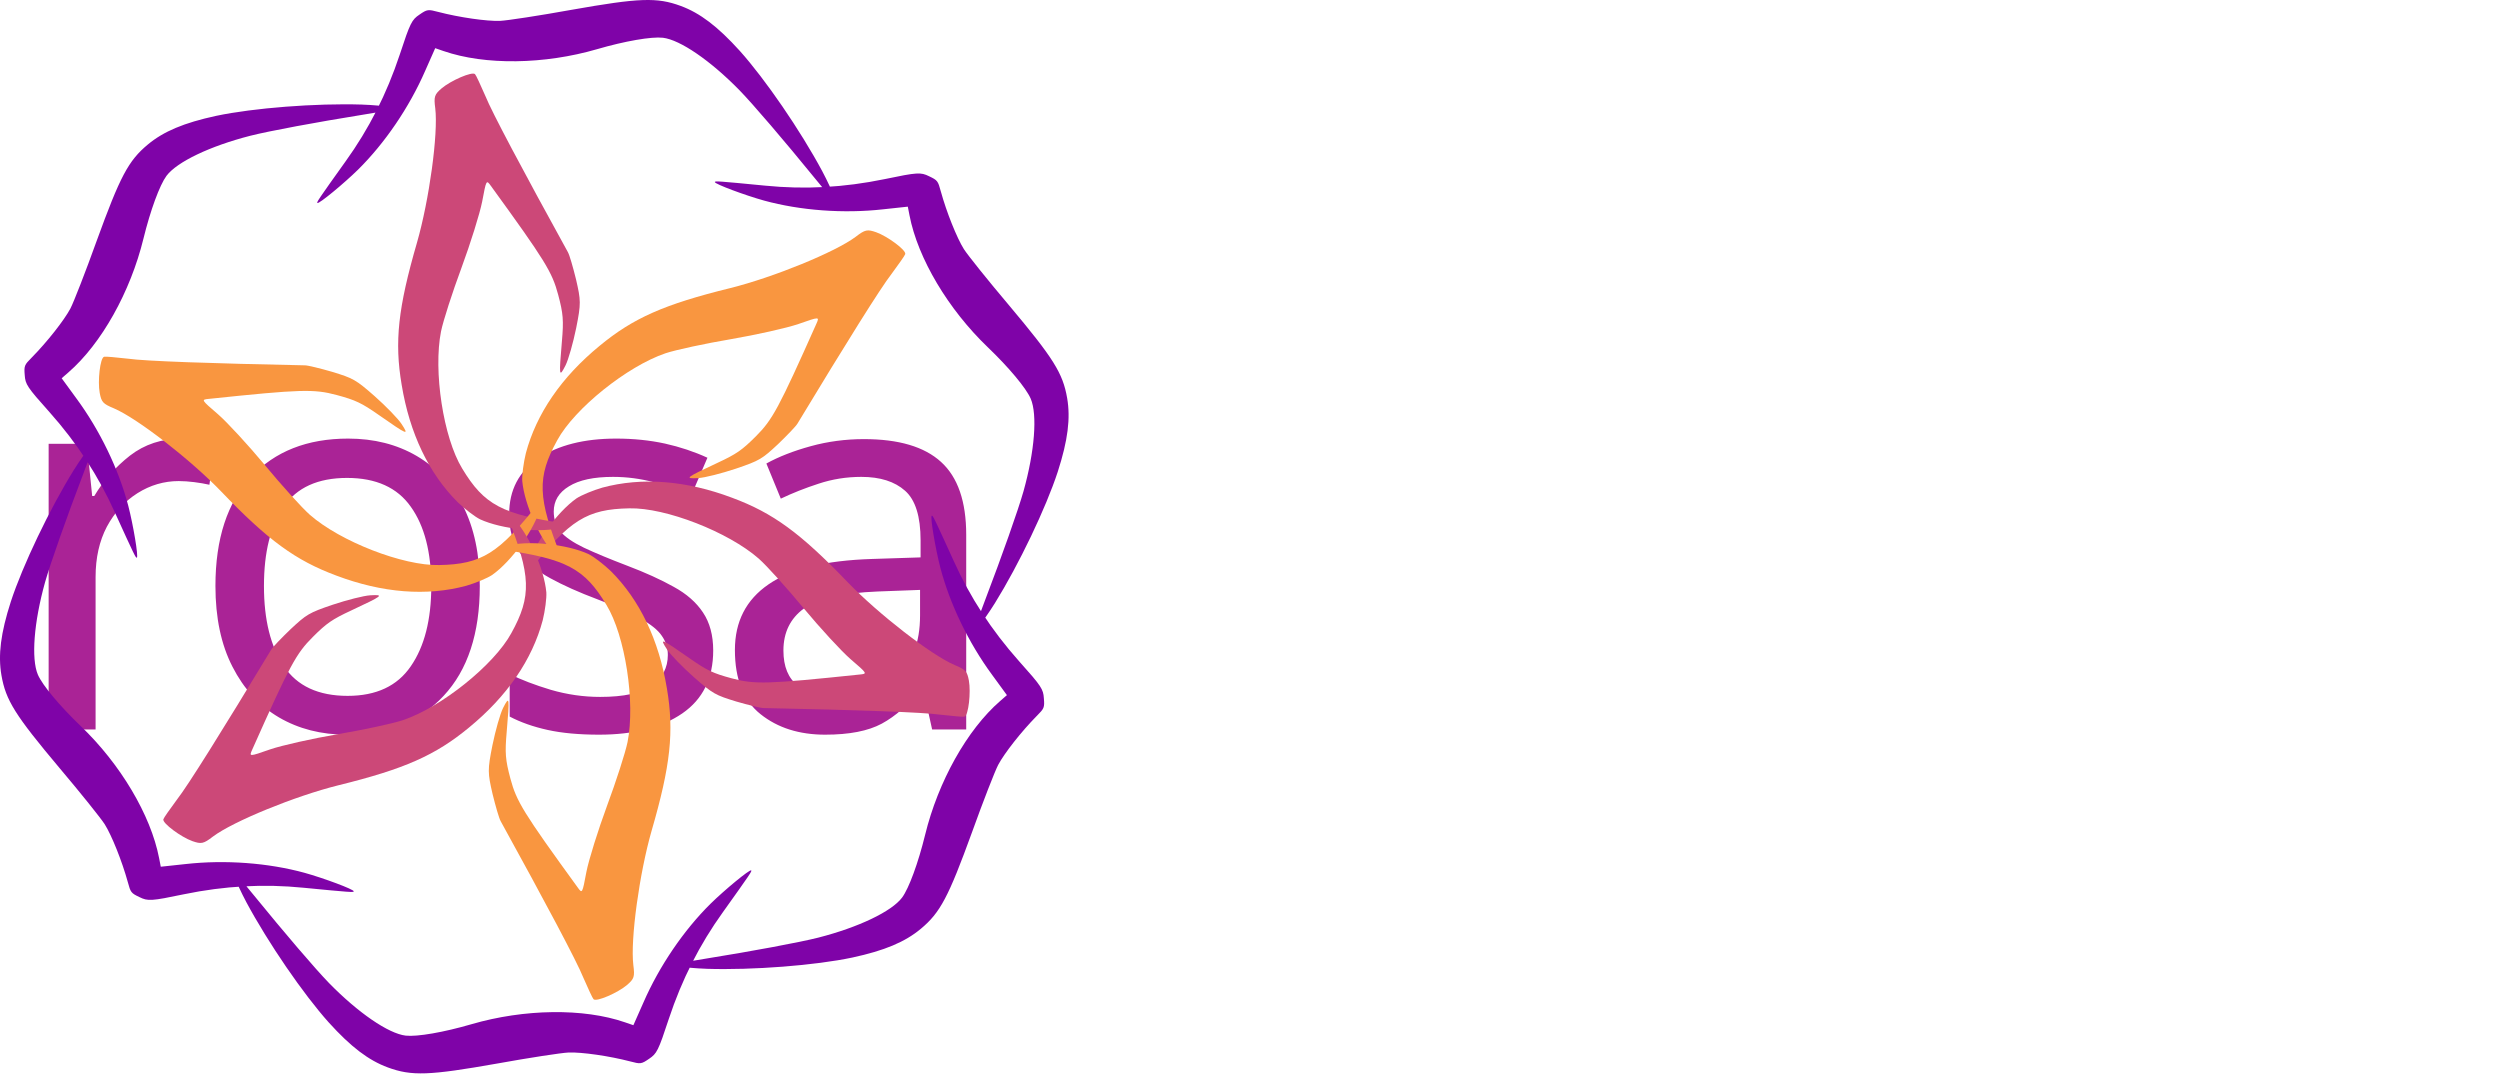
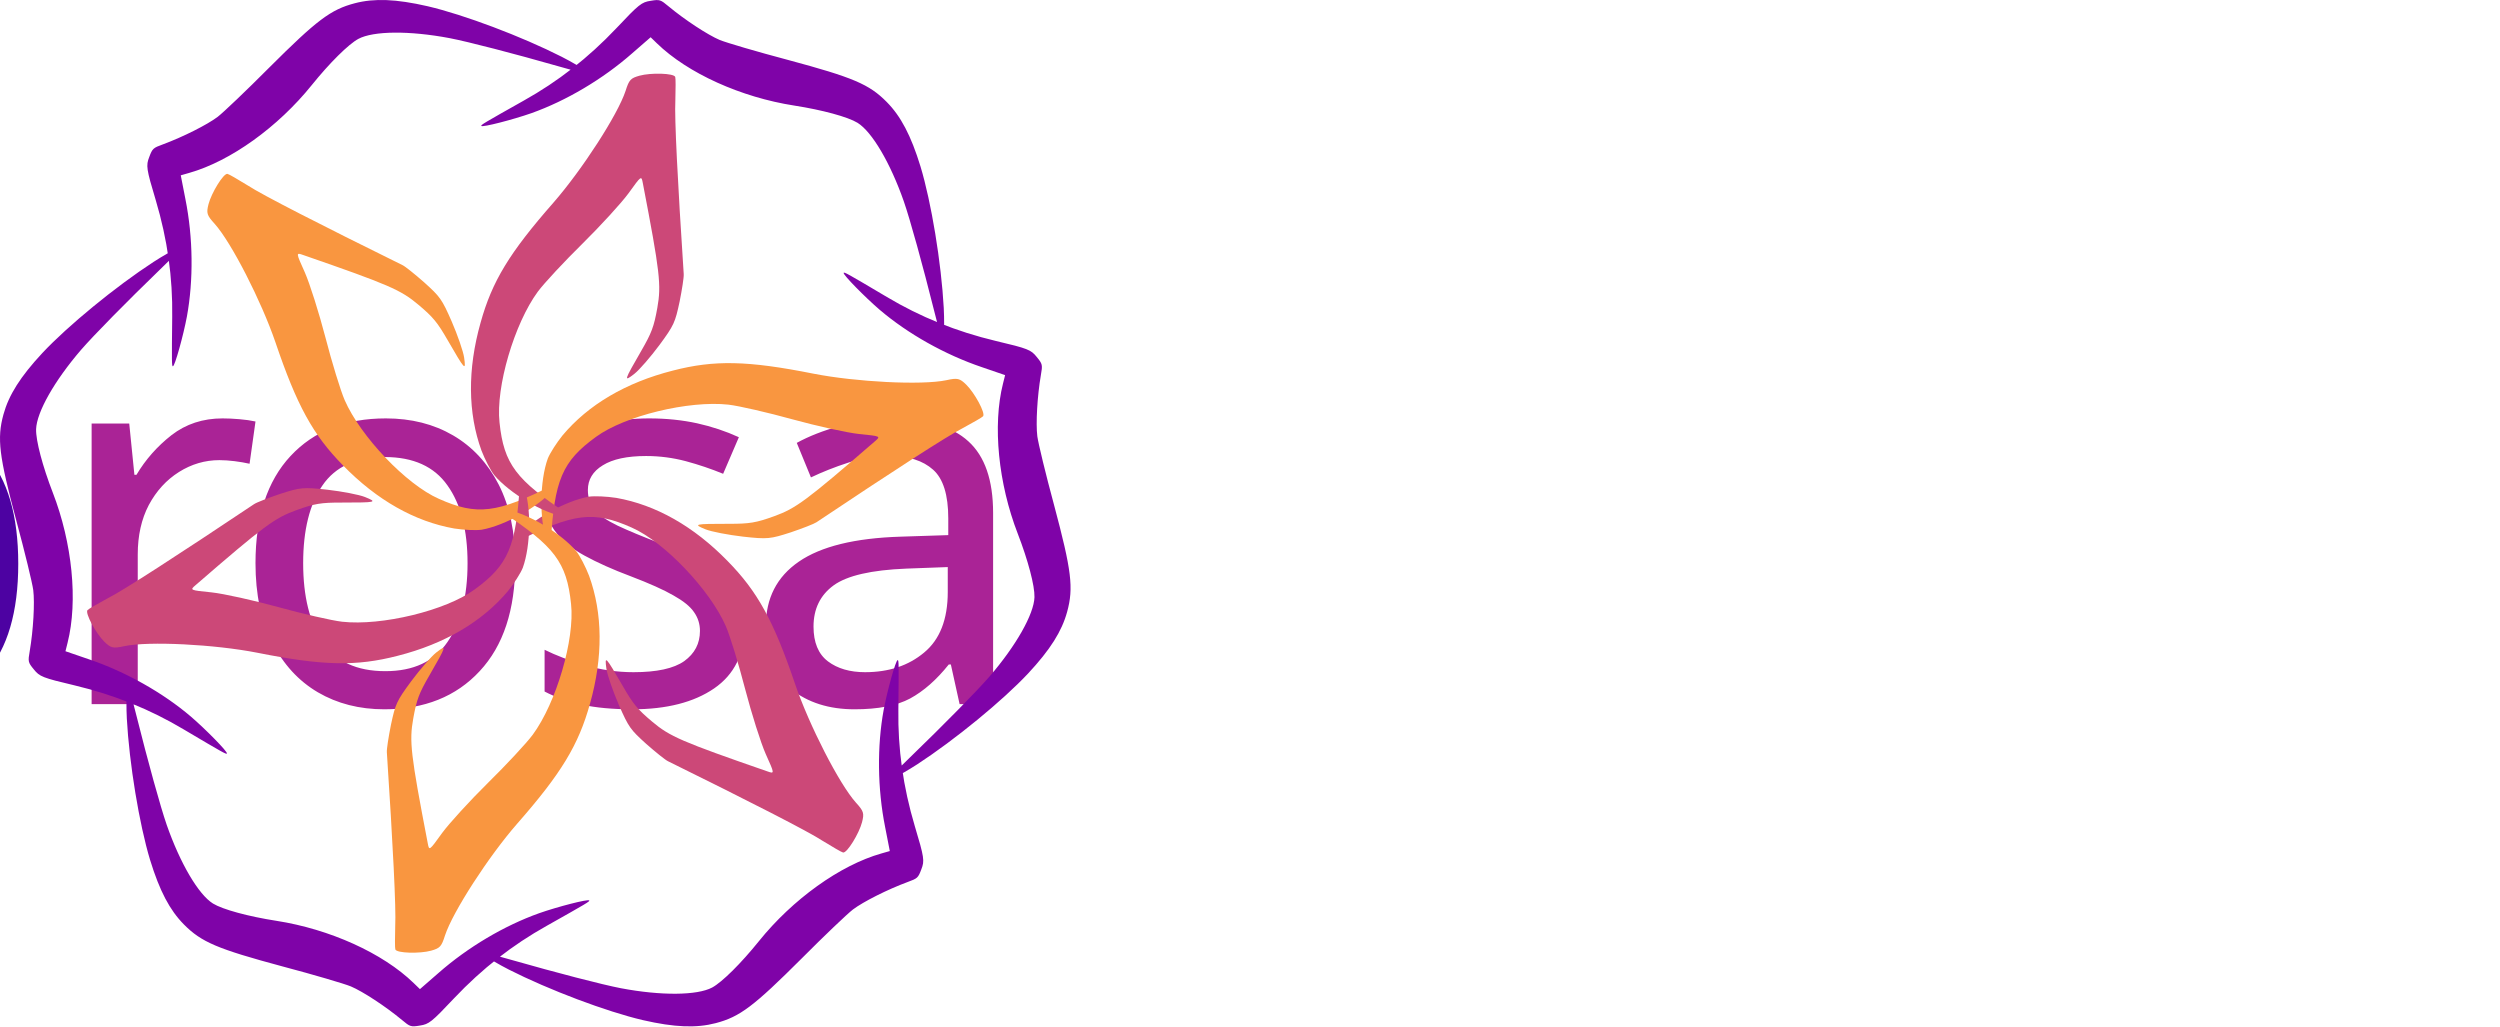
- <svg xmlns="http://www.w3.org/2000/svg" width="148.947mm" height="63.951mm" viewBox="0 0 148.947 63.951" version="1.1" id="svg60">
+ <svg xmlns="http://www.w3.org/2000/svg" width="151.606mm" height="62.242mm" viewBox="0 0 151.606 62.242" version="1.1" id="svg60">
  <defs id="defs54">
    </defs>
-   <g id="layer1" transform="translate(-30.28946,-205.4749)">
-     <text xml:space="preserve" style="font-style:normal;font-variant:normal;font-weight:normal;font-stretch:normal;font-size:31.75px;line-height:1.25;font-family:Quicksand;-inkscape-font-specification:Quicksand;letter-spacing:0px;word-spacing:0px;fill:#4d02a2;fill-opacity:1;stroke:none;stroke-width:0.265" x="181.562" y="248.931" id="text832">
-       <tspan id="tspan830" x="179.974" y="248.931" style="font-style:normal;font-variant:normal;font-weight:normal;font-stretch:normal;font-size:31.75px;font-family:'Nova Slim';-inkscape-font-specification:'Nova Slim';text-align:end;letter-spacing:-1.587px;text-anchor:end;fill:#4d02a2;stroke-width:0.265" dx="0">lib<tspan style="font-style:normal;font-variant:normal;font-weight:normal;font-stretch:normal;font-family:'Nova Slim';-inkscape-font-specification:'Nova Slim';text-align:end;letter-spacing:-1.587px;text-anchor:end;fill:#aa2396;stroke-width:0.265" id="tspan834">rosa</tspan>
+   <g id="layer1" transform="translate(-30.27562,-206.2327)">
+     <text xml:space="preserve" style="font-style:normal;font-variant:normal;font-weight:normal;font-stretch:normal;font-size:31.75px;line-height:1.25;font-family:Quicksand;-inkscape-font-specification:Quicksand;letter-spacing:0px;word-spacing:0px;fill:#4d02a2;fill-opacity:1;stroke:none;stroke-width:0.265" x="184.208" y="248.931" id="text832">
+       <tspan id="tspan830" x="182.62" y="248.931" style="font-style:normal;font-variant:normal;font-weight:normal;font-stretch:normal;font-size:31.75px;font-family:'Nova Slim';-inkscape-font-specification:'Nova Slim';text-align:end;letter-spacing:-1.587px;text-anchor:end;fill:#4d02a2;stroke-width:0.265" dx="0">lib<tspan style="font-style:normal;font-variant:normal;font-weight:normal;font-stretch:normal;font-family:'Nova Slim';-inkscape-font-specification:'Nova Slim';text-align:end;letter-spacing:-1.587px;text-anchor:end;fill:#aa2396;stroke-width:0.265" id="tspan834">rosa</tspan>
      </tspan>
    </text>
-     <g id="g1489" transform="translate(-22.58428,-28.99874)">
-       <path id="path133" d="m 101.872,244.691 c -1.304,-2.436 -3.416,-5.509 -4.922,-7.186 -1.326,-1.465 -2.376,-2.256 -3.517,-2.677 -1.422,-0.524 -2.468,-0.484 -6.516,0.232 -1.909,0.345 -3.82,0.637 -4.251,0.657 -0.784,0.03 -2.426,-0.205 -3.671,-0.53 -0.616,-0.164 -0.669,-0.162 -1.131,0.158 -0.454,0.304 -0.548,0.477 -1.172,2.377 -0.781,2.356 -1.841,4.436 -3.224,6.359 -1.634,2.287 -1.745,2.452 -1.682,2.486 0.098,0.064 1.579,-1.161 2.422,-1.988 1.591,-1.574 3.046,-3.703 3.997,-5.884 l 0.598,-1.351 0.5,0.172 c 2.47,0.854 6.01,0.801 9.142,-0.112 1.657,-0.483 3.242,-0.759 3.926,-0.681 1.028,0.124 2.828,1.358 4.56,3.127 0.812,0.834 2.676,3.015 4.468,5.216 1.132,1.389 1.282,1.543 1.158,1.117 -0.078,-0.268 -0.394,-0.943 -0.686,-1.492 z m -27.426,-3.987 c -2.762,-0.088 -6.479,0.204 -8.684,0.67 -1.931,0.416 -3.142,0.93 -4.077,1.707 -1.165,0.969 -1.653,1.895 -3.057,5.759 -0.656,1.826 -1.359,3.627 -1.557,4.01 -0.366,0.694 -1.391,1.998 -2.295,2.914 -0.45,0.452 -0.475,0.498 -0.429,1.058 0.036,0.545 0.139,0.714 1.473,2.203 1.65,1.854 2.921,3.812 3.895,5.972 1.164,2.559 1.251,2.737 1.312,2.7 0.104,-0.053 -0.216,-1.948 -0.511,-3.091 -0.568,-2.164 -1.684,-4.489 -3.097,-6.404 l -0.871,-1.193 0.399,-0.347 c 1.974,-1.712 3.699,-4.805 4.474,-7.973 0.411,-1.677 0.964,-3.188 1.373,-3.741 0.621,-0.828 2.59,-1.77 4.988,-2.385 1.128,-0.286 3.949,-0.81 6.751,-1.261 1.769,-0.286 1.978,-0.339 1.546,-0.445 -0.271,-0.066 -1.013,-0.131 -1.635,-0.152 z m -17.165,21.758 c -1.457,2.348 -3.063,5.713 -3.762,7.856 -0.606,1.88 -0.766,3.186 -0.56,4.384 0.257,1.494 0.815,2.379 3.459,5.527 1.253,1.481 2.462,2.99 2.694,3.353 0.418,0.664 1.035,2.204 1.376,3.444 0.166,0.616 0.194,0.66 0.702,0.9 0.49,0.241 0.687,0.236 2.645,-0.174 2.431,-0.502 4.762,-0.624 7.12,-0.388 2.798,0.272 2.996,0.285 2.994,0.213 0.006,-0.117 -1.795,-0.787 -2.933,-1.103 -2.158,-0.591 -4.73,-0.786 -7.094,-0.52 l -1.469,0.158 -0.101,-0.518 c -0.496,-2.566 -2.312,-5.606 -4.668,-7.862 -1.247,-1.194 -2.279,-2.428 -2.553,-3.06 -0.407,-0.952 -0.238,-3.128 0.428,-5.512 0.317,-1.12 1.273,-3.825 2.284,-6.477 0.637,-1.675 0.695,-1.882 0.388,-1.561 -0.193,0.202 -0.62,0.812 -0.949,1.34 z M 67.541,288.207 c 1.305,2.436 3.416,5.509 4.922,7.186 1.326,1.465 2.376,2.256 3.517,2.677 1.422,0.524 2.468,0.484 6.516,-0.232 1.909,-0.345 3.82,-0.637 4.251,-0.657 0.784,-0.03 2.426,0.205 3.671,0.53 0.616,0.164 0.669,0.162 1.131,-0.158 0.454,-0.304 0.548,-0.477 1.172,-2.377 0.781,-2.356 1.841,-4.436 3.224,-6.359 1.634,-2.287 1.745,-2.452 1.682,-2.486 -0.098,-0.064 -1.579,1.161 -2.422,1.988 -1.591,1.574 -3.046,3.703 -3.997,5.884 l -0.598,1.351 -0.5,-0.172 c -2.47,-0.854 -6.01,-0.801 -9.142,0.112 -1.657,0.483 -3.242,0.759 -3.926,0.681 -1.028,-0.124 -2.828,-1.358 -4.56,-3.127 -0.812,-0.834 -2.676,-3.015 -4.468,-5.216 -1.132,-1.389 -1.282,-1.543 -1.158,-1.117 0.078,0.268 0.394,0.943 0.686,1.492 z m 27.426,3.987 c 2.762,0.088 6.479,-0.204 8.684,-0.67 1.931,-0.416 3.142,-0.93 4.077,-1.707 1.165,-0.969 1.653,-1.895 3.057,-5.759 0.656,-1.826 1.359,-3.627 1.557,-4.01 0.366,-0.694 1.391,-1.998 2.295,-2.914 0.45,-0.452 0.475,-0.498 0.429,-1.058 -0.036,-0.545 -0.139,-0.714 -1.473,-2.203 -1.65,-1.854 -2.921,-3.812 -3.895,-5.972 -1.164,-2.559 -1.251,-2.737 -1.312,-2.7 -0.104,0.053 0.216,1.948 0.511,3.091 0.568,2.164 1.684,4.489 3.097,6.404 l 0.871,1.193 -0.399,0.347 c -1.974,1.712 -3.699,4.805 -4.474,7.973 -0.411,1.677 -0.964,3.188 -1.373,3.741 -0.621,0.828 -2.59,1.77 -4.988,2.385 -1.128,0.286 -3.949,0.81 -6.751,1.261 -1.769,0.286 -1.978,0.339 -1.546,0.445 0.271,0.066 1.013,0.131 1.635,0.152 z m 17.165,-21.758 c 1.457,-2.348 3.063,-5.713 3.762,-7.856 0.606,-1.88 0.766,-3.186 0.56,-4.384 -0.257,-1.494 -0.815,-2.379 -3.459,-5.527 -1.253,-1.481 -2.462,-2.99 -2.694,-3.353 -0.418,-0.664 -1.035,-2.204 -1.376,-3.444 -0.166,-0.616 -0.194,-0.66 -0.702,-0.9 -0.49,-0.241 -0.687,-0.236 -2.645,0.174 -2.431,0.502 -4.762,0.624 -7.12,0.388 -2.798,-0.272 -2.996,-0.285 -2.994,-0.213 -0.006,0.117 1.795,0.787 2.933,1.103 2.158,0.591 4.73,0.786 7.094,0.52 l 1.469,-0.158 0.101,0.518 c 0.496,2.566 2.312,5.606 4.668,7.862 1.247,1.194 2.279,2.428 2.553,3.06 0.407,0.952 0.238,3.128 -0.428,5.512 -0.317,1.12 -1.273,3.825 -2.284,6.477 -0.637,1.675 -0.695,1.882 -0.388,1.561 0.193,-0.202 0.62,-0.812 0.949,-1.34 z" style="fill:#7f03a8;stroke:none;stroke-width:0.013" />
-       <path id="path832" d="m 98.372,276.659 c 5.596,0.113 9.515,0.249 10.531,0.395 0.704,0.078 1.349,0.141 1.434,0.116 0.237,-0.062 0.39,-1.456 0.261,-2.152 -0.105,-0.548 -0.188,-0.649 -0.841,-0.919 -1.4,-0.596 -4.557,-3.049 -6.382,-4.941 -2.809,-2.927 -4.443,-4.122 -6.879,-5.027 -2.748,-1.036 -5.388,-1.239 -7.733,-0.606 -0.564,0.164 -1.256,0.451 -1.543,0.642 -1.166,0.822 -2.568,2.763 -2.874,4.021 -0.146,0.544 -0.135,0.563 0.103,0.264 2.362,-2.992 3.388,-3.646 5.922,-3.692 2.157,-0.052 5.895,1.406 7.707,2.995 0.484,0.429 1.687,1.76 2.675,2.955 0.977,1.176 2.246,2.556 2.796,3.034 1.012,0.87 1.012,0.87 0.542,0.917 -5.496,0.576 -6.257,0.593 -7.61,0.23 -1.132,-0.303 -1.495,-0.479 -2.517,-1.194 -1.726,-1.203 -1.811,-1.242 -1.353,-0.536 0.212,0.325 0.942,1.072 1.604,1.659 1.135,0.998 1.289,1.07 2.527,1.45 0.717,0.208 1.456,0.39 1.629,0.389 z" style="fill:#cc4878;stroke:none;stroke-width:0.015" />
-       <path id="path830" d="m 100.381,259.719 c 2.895,-4.79 4.973,-8.116 5.608,-8.923 0.42,-0.57 0.796,-1.098 0.818,-1.184 0.065,-0.237 -1.066,-1.066 -1.733,-1.302 -0.527,-0.183 -0.657,-0.161 -1.216,0.269 -1.216,0.915 -4.919,2.422 -7.47,3.057 -3.939,0.969 -5.791,1.787 -7.793,3.444 -2.271,1.862 -3.767,4.047 -4.391,6.393 -0.14,0.57 -0.237,1.313 -0.215,1.658 0.129,1.421 1.109,3.606 2.045,4.499 0.398,0.398 0.42,0.398 0.28,0.043 -1.41,-3.541 -1.464,-4.757 -0.237,-6.975 1.033,-1.894 4.165,-4.402 6.447,-5.177 0.614,-0.205 2.368,-0.581 3.896,-0.84 1.507,-0.258 3.337,-0.667 4.025,-0.904 1.259,-0.441 1.259,-0.441 1.066,-0.011 -2.25,5.048 -2.615,5.715 -3.606,6.706 -0.829,0.829 -1.162,1.055 -2.293,1.582 -1.905,0.893 -1.98,0.947 -1.141,0.904 0.387,-0.021 1.399,-0.28 2.239,-0.56 1.432,-0.484 1.571,-0.581 2.519,-1.464 0.538,-0.517 1.066,-1.066 1.152,-1.216 z" style="fill:#f99640;stroke:none;stroke-width:0.015" />
-       <path id="path828" d="m 86.715,249.509 c -2.7,-4.902 -4.542,-8.364 -4.924,-9.318 -0.284,-0.649 -0.553,-1.239 -0.616,-1.3 -0.173,-0.174 -1.456,0.39 -1.994,0.85 -0.422,0.365 -0.468,0.488 -0.375,1.188 0.184,1.511 -0.362,5.471 -1.088,7.997 -1.131,3.896 -1.348,5.908 -0.914,8.471 0.477,2.898 1.621,5.286 3.341,7 0.424,0.406 1.019,0.862 1.328,1.015 1.295,0.599 3.677,0.843 4.919,0.478 0.544,-0.146 0.555,-0.164 0.177,-0.221 -3.772,-0.549 -4.852,-1.111 -6.159,-3.282 -1.124,-1.842 -1.73,-5.808 -1.26,-8.172 0.13,-0.634 0.681,-2.341 1.221,-3.794 0.53,-1.434 1.09,-3.223 1.23,-3.938 0.247,-1.311 0.247,-1.311 0.523,-0.928 3.247,4.472 3.642,5.123 4.004,6.475 0.303,1.132 0.332,1.534 0.224,2.777 -0.179,2.097 -0.17,2.189 0.213,1.44 0.175,-0.346 0.457,-1.352 0.635,-2.219 0.296,-1.482 0.282,-1.652 -0.008,-2.913 -0.178,-0.724 -0.39,-1.456 -0.478,-1.605 z" style="fill:#cc4878;stroke:none;stroke-width:0.015" />
-       <path id="path826" d="m 71.04,256.24 c -5.596,-0.113 -9.515,-0.249 -10.531,-0.395 -0.704,-0.078 -1.349,-0.141 -1.434,-0.116 -0.237,0.062 -0.39,1.456 -0.261,2.152 0.105,0.548 0.188,0.649 0.841,0.919 1.4,0.596 4.557,3.049 6.382,4.941 2.809,2.927 4.443,4.122 6.879,5.027 2.748,1.036 5.388,1.239 7.733,0.606 0.564,-0.164 1.256,-0.451 1.543,-0.642 1.166,-0.822 2.568,-2.763 2.874,-4.021 0.146,-0.544 0.135,-0.563 -0.103,-0.264 -2.362,2.992 -3.388,3.646 -5.922,3.692 -2.157,0.052 -5.895,-1.406 -7.707,-2.995 -0.484,-0.429 -1.687,-1.76 -2.675,-2.955 -0.977,-1.176 -2.246,-2.556 -2.796,-3.034 -1.012,-0.87 -1.012,-0.87 -0.542,-0.917 5.496,-0.576 6.257,-0.593 7.61,-0.23 1.132,0.303 1.495,0.479 2.517,1.194 1.726,1.203 1.811,1.242 1.353,0.536 -0.212,-0.325 -0.942,-1.072 -1.604,-1.659 -1.135,-0.998 -1.289,-1.07 -2.527,-1.45 -0.717,-0.208 -1.456,-0.39 -1.629,-0.389 z" style="fill:#f99640;stroke:none;stroke-width:0.015" />
-       <path id="path824" d="m 69.032,273.179 c -2.895,4.79 -4.973,8.116 -5.608,8.923 -0.42,0.57 -0.796,1.098 -0.818,1.184 -0.065,0.237 1.066,1.066 1.733,1.302 0.527,0.183 0.657,0.161 1.216,-0.269 1.216,-0.915 4.919,-2.422 7.47,-3.057 3.939,-0.969 5.791,-1.787 7.793,-3.444 2.271,-1.862 3.767,-4.047 4.391,-6.393 0.14,-0.57 0.237,-1.313 0.215,-1.658 -0.129,-1.421 -1.109,-3.606 -2.045,-4.499 -0.398,-0.398 -0.42,-0.398 -0.28,-0.043 1.41,3.541 1.464,4.757 0.237,6.975 -1.033,1.894 -4.165,4.402 -6.447,5.177 -0.614,0.205 -2.368,0.581 -3.896,0.84 -1.507,0.258 -3.337,0.667 -4.025,0.904 -1.259,0.441 -1.259,0.441 -1.066,0.011 2.25,-5.048 2.615,-5.715 3.606,-6.706 0.829,-0.829 1.162,-1.055 2.293,-1.582 1.905,-0.893 1.98,-0.947 1.141,-0.904 -0.387,0.021 -1.399,0.28 -2.239,0.56 -1.432,0.484 -1.571,0.581 -2.519,1.464 -0.538,0.517 -1.066,1.066 -1.152,1.216 z" style="fill:#cc4878;stroke:none;stroke-width:0.015" />
-       <path id="path102" d="m 82.698,283.389 c 2.7,4.902 4.542,8.364 4.924,9.318 0.284,0.649 0.553,1.239 0.616,1.3 0.173,0.174 1.456,-0.39 1.994,-0.85 0.422,-0.365 0.468,-0.488 0.375,-1.188 -0.184,-1.511 0.362,-5.471 1.088,-7.997 1.131,-3.896 1.348,-5.908 0.914,-8.471 -0.477,-2.898 -1.621,-5.286 -3.341,-7 -0.424,-0.406 -1.019,-0.862 -1.328,-1.015 -1.295,-0.599 -3.677,-0.843 -4.919,-0.478 -0.544,0.146 -0.555,0.164 -0.177,0.221 3.772,0.549 4.852,1.111 6.159,3.282 1.124,1.842 1.73,5.808 1.26,8.172 -0.13,0.634 -0.681,2.341 -1.221,3.794 -0.53,1.434 -1.09,3.223 -1.23,3.938 -0.247,1.311 -0.247,1.311 -0.523,0.928 -3.247,-4.472 -3.642,-5.123 -4.004,-6.475 -0.303,-1.132 -0.332,-1.534 -0.224,-2.777 0.179,-2.097 0.17,-2.189 -0.213,-1.44 -0.175,0.346 -0.457,1.352 -0.635,2.219 -0.296,1.482 -0.282,1.652 0.008,2.913 0.178,0.724 0.39,1.456 0.478,1.605 z" style="fill:#f99640;stroke:none;stroke-width:0.015" />
+     <g id="g48" transform="rotate(25.08911,61.74242,240.4698)">
+       <path id="path133" d="m 78.487,215.468 c -1.305,-2.436 -3.416,-5.509 -4.922,-7.186 -1.326,-1.465 -2.376,-2.256 -3.517,-2.677 -1.422,-0.524 -2.468,-0.484 -6.516,0.232 -1.909,0.345 -3.82,0.637 -4.251,0.657 -0.784,0.03 -2.426,-0.205 -3.671,-0.53 -0.616,-0.164 -0.669,-0.162 -1.131,0.158 -0.454,0.304 -0.548,0.477 -1.172,2.377 -0.781,2.356 -1.841,4.436 -3.224,6.359 -1.634,2.287 -1.745,2.452 -1.682,2.486 0.098,0.064 1.579,-1.161 2.422,-1.988 1.591,-1.574 3.046,-3.703 3.997,-5.884 l 0.598,-1.351 0.5,0.172 c 2.47,0.854 6.01,0.801 9.142,-0.112 1.657,-0.483 3.242,-0.759 3.926,-0.681 1.028,0.124 2.828,1.358 4.56,3.127 0.812,0.834 2.676,3.015 4.468,5.216 1.132,1.389 1.282,1.543 1.158,1.117 -0.078,-0.268 -0.394,-0.943 -0.686,-1.492 z m -27.426,-3.987 c -2.762,-0.088 -6.479,0.204 -8.684,0.67 -1.931,0.416 -3.142,0.93 -4.077,1.707 -1.165,0.969 -1.653,1.895 -3.057,5.759 -0.656,1.826 -1.359,3.627 -1.557,4.01 -0.366,0.694 -1.391,1.998 -2.295,2.914 -0.45,0.452 -0.475,0.498 -0.429,1.058 0.036,0.545 0.139,0.714 1.473,2.203 1.65,1.854 2.921,3.812 3.895,5.972 1.164,2.559 1.251,2.737 1.312,2.7 0.104,-0.053 -0.216,-1.948 -0.511,-3.091 -0.568,-2.164 -1.684,-4.489 -3.097,-6.404 l -0.871,-1.193 0.399,-0.347 c 1.974,-1.712 3.699,-4.805 4.474,-7.973 0.411,-1.677 0.964,-3.188 1.373,-3.741 0.621,-0.828 2.59,-1.77 4.988,-2.385 1.128,-0.286 3.949,-0.81 6.751,-1.261 1.769,-0.286 1.978,-0.339 1.546,-0.445 -0.271,-0.066 -1.013,-0.131 -1.635,-0.152 z m -17.165,21.758 c -1.457,2.348 -3.063,5.713 -3.762,7.856 -0.606,1.88 -0.766,3.186 -0.56,4.384 0.257,1.494 0.815,2.379 3.459,5.527 1.253,1.481 2.462,2.99 2.694,3.353 0.418,0.664 1.035,2.204 1.376,3.444 0.166,0.616 0.194,0.66 0.702,0.9 0.49,0.241 0.687,0.236 2.645,-0.174 2.431,-0.502 4.762,-0.624 7.12,-0.388 2.798,0.272 2.996,0.285 2.994,0.213 0.006,-0.117 -1.795,-0.787 -2.933,-1.103 -2.158,-0.591 -4.73,-0.786 -7.094,-0.52 l -1.469,0.158 -0.101,-0.518 c -0.496,-2.566 -2.312,-5.606 -4.668,-7.862 -1.247,-1.194 -2.279,-2.428 -2.553,-3.06 -0.407,-0.952 -0.238,-3.128 0.428,-5.512 0.317,-1.12 1.273,-3.825 2.284,-6.477 0.637,-1.675 0.695,-1.882 0.388,-1.561 -0.193,0.202 -0.62,0.812 -0.949,1.34 z m 10.26,25.745 c 1.305,2.436 3.416,5.509 4.922,7.186 1.326,1.465 2.376,2.256 3.517,2.677 1.422,0.524 2.468,0.484 6.516,-0.232 1.909,-0.345 3.82,-0.637 4.251,-0.657 0.784,-0.03 2.426,0.205 3.671,0.53 0.616,0.164 0.669,0.162 1.131,-0.158 0.454,-0.304 0.548,-0.477 1.172,-2.377 0.781,-2.356 1.841,-4.436 3.224,-6.359 1.634,-2.287 1.745,-2.452 1.682,-2.486 -0.098,-0.064 -1.579,1.161 -2.422,1.988 -1.591,1.574 -3.046,3.703 -3.997,5.884 l -0.598,1.351 -0.5,-0.172 c -2.47,-0.854 -6.01,-0.801 -9.142,0.112 -1.657,0.483 -3.242,0.759 -3.926,0.681 -1.028,-0.124 -2.828,-1.358 -4.56,-3.127 -0.812,-0.834 -2.676,-3.015 -4.468,-5.216 -1.132,-1.389 -1.282,-1.543 -1.158,-1.117 0.078,0.268 0.394,0.943 0.686,1.492 z m 27.426,3.987 c 2.762,0.088 6.479,-0.204 8.684,-0.67 1.931,-0.416 3.142,-0.93 4.077,-1.707 1.165,-0.969 1.653,-1.895 3.057,-5.759 0.656,-1.826 1.359,-3.627 1.557,-4.01 0.366,-0.694 1.391,-1.998 2.295,-2.914 0.45,-0.452 0.475,-0.498 0.429,-1.058 -0.036,-0.545 -0.139,-0.714 -1.473,-2.203 -1.65,-1.854 -2.921,-3.812 -3.895,-5.972 -1.164,-2.559 -1.251,-2.737 -1.312,-2.7 -0.104,0.053 0.216,1.948 0.511,3.091 0.568,2.164 1.684,4.489 3.097,6.404 l 0.871,1.193 -0.399,0.347 c -1.974,1.712 -3.699,4.805 -4.474,7.973 -0.411,1.677 -0.964,3.188 -1.373,3.741 -0.621,0.828 -2.59,1.77 -4.988,2.385 -1.128,0.286 -3.949,0.81 -6.751,1.261 -1.769,0.286 -1.978,0.339 -1.546,0.445 0.271,0.066 1.013,0.131 1.635,0.152 z m 17.165,-21.758 c 1.457,-2.348 3.063,-5.713 3.762,-7.856 0.606,-1.88 0.766,-3.186 0.56,-4.384 -0.257,-1.494 -0.815,-2.379 -3.459,-5.527 -1.253,-1.481 -2.462,-2.99 -2.694,-3.353 -0.418,-0.664 -1.035,-2.204 -1.376,-3.444 -0.166,-0.616 -0.194,-0.66 -0.702,-0.9 -0.49,-0.241 -0.687,-0.236 -2.645,0.174 -2.431,0.502 -4.762,0.624 -7.12,0.388 -2.798,-0.272 -2.996,-0.285 -2.994,-0.213 -0.006,0.117 1.795,0.787 2.933,1.103 2.158,0.591 4.73,0.786 7.094,0.52 l 1.469,-0.158 0.101,0.518 c 0.496,2.566 2.312,5.606 4.668,7.862 1.247,1.194 2.279,2.428 2.553,3.06 0.407,0.952 0.238,3.128 -0.428,5.512 -0.317,1.12 -1.273,3.825 -2.284,6.477 -0.637,1.675 -0.695,1.882 -0.388,1.561 0.193,-0.202 0.62,-0.812 0.949,-1.34 z" style="fill:#7f03a8;stroke:none;stroke-width:0.013" />
+       <path id="path832" d="m 74.987,247.436 c 5.596,0.113 9.515,0.249 10.531,0.395 0.704,0.078 1.349,0.141 1.434,0.116 0.237,-0.062 0.39,-1.456 0.261,-2.152 -0.105,-0.548 -0.188,-0.649 -0.841,-0.919 -1.4,-0.596 -4.557,-3.049 -6.382,-4.941 -2.809,-2.927 -4.443,-4.122 -6.879,-5.027 -2.748,-1.036 -5.388,-1.239 -7.733,-0.606 -0.564,0.164 -1.256,0.451 -1.543,0.642 -1.166,0.822 -2.568,2.763 -2.874,4.021 -0.146,0.544 -0.135,0.563 0.103,0.264 2.362,-2.992 3.388,-3.646 5.922,-3.692 2.157,-0.052 5.895,1.406 7.707,2.995 0.484,0.429 1.687,1.76 2.675,2.955 0.977,1.176 2.246,2.556 2.796,3.034 1.012,0.87 1.012,0.87 0.542,0.917 -5.496,0.576 -6.257,0.593 -7.61,0.23 -1.132,-0.303 -1.495,-0.479 -2.517,-1.194 -1.726,-1.203 -1.811,-1.242 -1.353,-0.536 0.212,0.325 0.942,1.072 1.604,1.659 1.135,0.998 1.289,1.07 2.527,1.45 0.717,0.208 1.456,0.39 1.629,0.389 z" style="fill:#cc4878;stroke:none;stroke-width:0.015" />
+       <path id="path830" d="m 76.996,230.496 c 2.895,-4.79 4.973,-8.116 5.608,-8.923 0.42,-0.57 0.796,-1.098 0.818,-1.184 0.065,-0.237 -1.066,-1.066 -1.733,-1.302 -0.527,-0.183 -0.657,-0.161 -1.216,0.269 -1.216,0.915 -4.919,2.422 -7.47,3.057 -3.939,0.969 -5.791,1.787 -7.793,3.444 -2.271,1.862 -3.767,4.047 -4.391,6.393 -0.14,0.57 -0.237,1.313 -0.215,1.658 0.129,1.421 1.109,3.606 2.045,4.499 0.398,0.398 0.42,0.398 0.28,0.043 -1.41,-3.541 -1.464,-4.757 -0.237,-6.975 1.033,-1.894 4.165,-4.402 6.447,-5.177 0.614,-0.205 2.368,-0.581 3.896,-0.84 1.507,-0.258 3.337,-0.667 4.025,-0.904 1.259,-0.441 1.259,-0.441 1.066,-0.011 -2.25,5.048 -2.615,5.715 -3.606,6.706 -0.829,0.829 -1.162,1.055 -2.293,1.582 -1.905,0.893 -1.98,0.947 -1.141,0.904 0.387,-0.021 1.399,-0.28 2.239,-0.56 1.432,-0.484 1.571,-0.581 2.519,-1.464 0.538,-0.517 1.066,-1.066 1.152,-1.216 z" style="fill:#f99640;stroke:none;stroke-width:0.015" />
+       <path id="path828" d="m 63.33,220.286 c -2.7,-4.902 -4.542,-8.364 -4.924,-9.318 -0.284,-0.649 -0.553,-1.239 -0.616,-1.3 -0.173,-0.174 -1.456,0.39 -1.994,0.85 -0.422,0.365 -0.468,0.488 -0.375,1.188 0.184,1.511 -0.362,5.471 -1.088,7.997 -1.131,3.896 -1.348,5.908 -0.914,8.471 0.477,2.898 1.621,5.286 3.341,7 0.424,0.406 1.019,0.862 1.328,1.015 1.295,0.599 3.677,0.843 4.919,0.478 0.544,-0.146 0.555,-0.164 0.177,-0.221 -3.772,-0.549 -4.852,-1.111 -6.159,-3.282 -1.124,-1.842 -1.73,-5.808 -1.26,-8.172 0.13,-0.634 0.681,-2.341 1.221,-3.794 0.53,-1.434 1.09,-3.223 1.23,-3.938 0.247,-1.311 0.247,-1.311 0.523,-0.928 3.247,4.472 3.642,5.123 4.004,6.475 0.303,1.132 0.332,1.534 0.224,2.777 -0.179,2.097 -0.17,2.189 0.213,1.44 0.175,-0.346 0.457,-1.352 0.635,-2.219 0.296,-1.482 0.282,-1.652 -0.008,-2.913 -0.178,-0.724 -0.39,-1.456 -0.478,-1.605 z" style="fill:#cc4878;stroke:none;stroke-width:0.015" />
+       <path id="path826" d="m 47.655,227.017 c -5.596,-0.113 -9.515,-0.249 -10.531,-0.395 -0.704,-0.078 -1.349,-0.141 -1.434,-0.116 -0.237,0.062 -0.39,1.456 -0.261,2.152 0.105,0.548 0.188,0.649 0.841,0.919 1.4,0.596 4.557,3.049 6.382,4.941 2.809,2.927 4.443,4.122 6.879,5.027 2.748,1.036 5.388,1.239 7.733,0.606 0.564,-0.164 1.256,-0.451 1.543,-0.642 1.166,-0.822 2.568,-2.763 2.874,-4.021 0.146,-0.544 0.135,-0.563 -0.103,-0.264 -2.362,2.992 -3.388,3.646 -5.922,3.692 -2.157,0.052 -5.895,-1.406 -7.707,-2.995 -0.484,-0.429 -1.687,-1.76 -2.675,-2.955 -0.977,-1.176 -2.246,-2.556 -2.796,-3.034 -1.012,-0.87 -1.012,-0.87 -0.542,-0.917 5.496,-0.576 6.257,-0.593 7.61,-0.23 1.132,0.303 1.495,0.479 2.517,1.194 1.726,1.203 1.811,1.242 1.353,0.536 -0.212,-0.325 -0.942,-1.072 -1.604,-1.659 -1.135,-0.998 -1.289,-1.07 -2.527,-1.45 -0.717,-0.208 -1.456,-0.39 -1.629,-0.389 z" style="fill:#f99640;stroke:none;stroke-width:0.015" />
+       <path id="path824" d="m 45.647,243.956 c -2.895,4.79 -4.973,8.116 -5.608,8.923 -0.42,0.57 -0.796,1.098 -0.818,1.184 -0.065,0.237 1.066,1.066 1.733,1.302 0.527,0.183 0.657,0.161 1.216,-0.269 1.216,-0.915 4.919,-2.422 7.47,-3.057 3.939,-0.969 5.791,-1.787 7.793,-3.444 2.271,-1.862 3.767,-4.047 4.391,-6.393 0.14,-0.57 0.237,-1.313 0.215,-1.658 -0.129,-1.421 -1.109,-3.606 -2.045,-4.499 -0.398,-0.398 -0.42,-0.398 -0.28,-0.043 1.41,3.541 1.464,4.757 0.237,6.975 -1.033,1.894 -4.165,4.402 -6.447,5.177 -0.614,0.205 -2.368,0.581 -3.896,0.84 -1.507,0.258 -3.337,0.667 -4.025,0.904 -1.259,0.441 -1.259,0.441 -1.066,0.011 2.25,-5.048 2.615,-5.715 3.606,-6.706 0.829,-0.829 1.162,-1.055 2.293,-1.582 1.905,-0.893 1.98,-0.947 1.141,-0.904 -0.387,0.021 -1.399,0.28 -2.239,0.56 -1.432,0.484 -1.571,0.581 -2.519,1.464 -0.538,0.517 -1.066,1.066 -1.152,1.216 z" style="fill:#cc4878;stroke:none;stroke-width:0.015" />
+       <path id="path102" d="m 59.313,254.166 c 2.7,4.902 4.542,8.364 4.924,9.318 0.284,0.649 0.553,1.239 0.616,1.3 0.173,0.174 1.456,-0.39 1.994,-0.85 0.422,-0.365 0.468,-0.488 0.375,-1.188 -0.184,-1.511 0.362,-5.471 1.088,-7.997 1.131,-3.896 1.348,-5.908 0.914,-8.471 -0.477,-2.898 -1.621,-5.286 -3.341,-7 -0.424,-0.406 -1.019,-0.862 -1.328,-1.015 -1.295,-0.599 -3.677,-0.843 -4.919,-0.478 -0.544,0.146 -0.555,0.164 -0.177,0.221 3.772,0.549 4.852,1.111 6.159,3.282 1.124,1.842 1.73,5.808 1.26,8.172 -0.13,0.634 -0.681,2.341 -1.221,3.794 -0.53,1.434 -1.09,3.223 -1.23,3.938 -0.247,1.311 -0.247,1.311 -0.523,0.928 -3.247,-4.472 -3.642,-5.123 -4.004,-6.475 -0.303,-1.132 -0.332,-1.534 -0.224,-2.777 0.179,-2.097 0.17,-2.189 -0.213,-1.44 -0.175,0.346 -0.457,1.352 -0.635,2.219 -0.296,1.482 -0.282,1.652 0.008,2.913 0.178,0.724 0.39,1.456 0.478,1.605 z" style="fill:#f99640;stroke:none;stroke-width:0.015" />
    </g>
  </g>
</svg>
